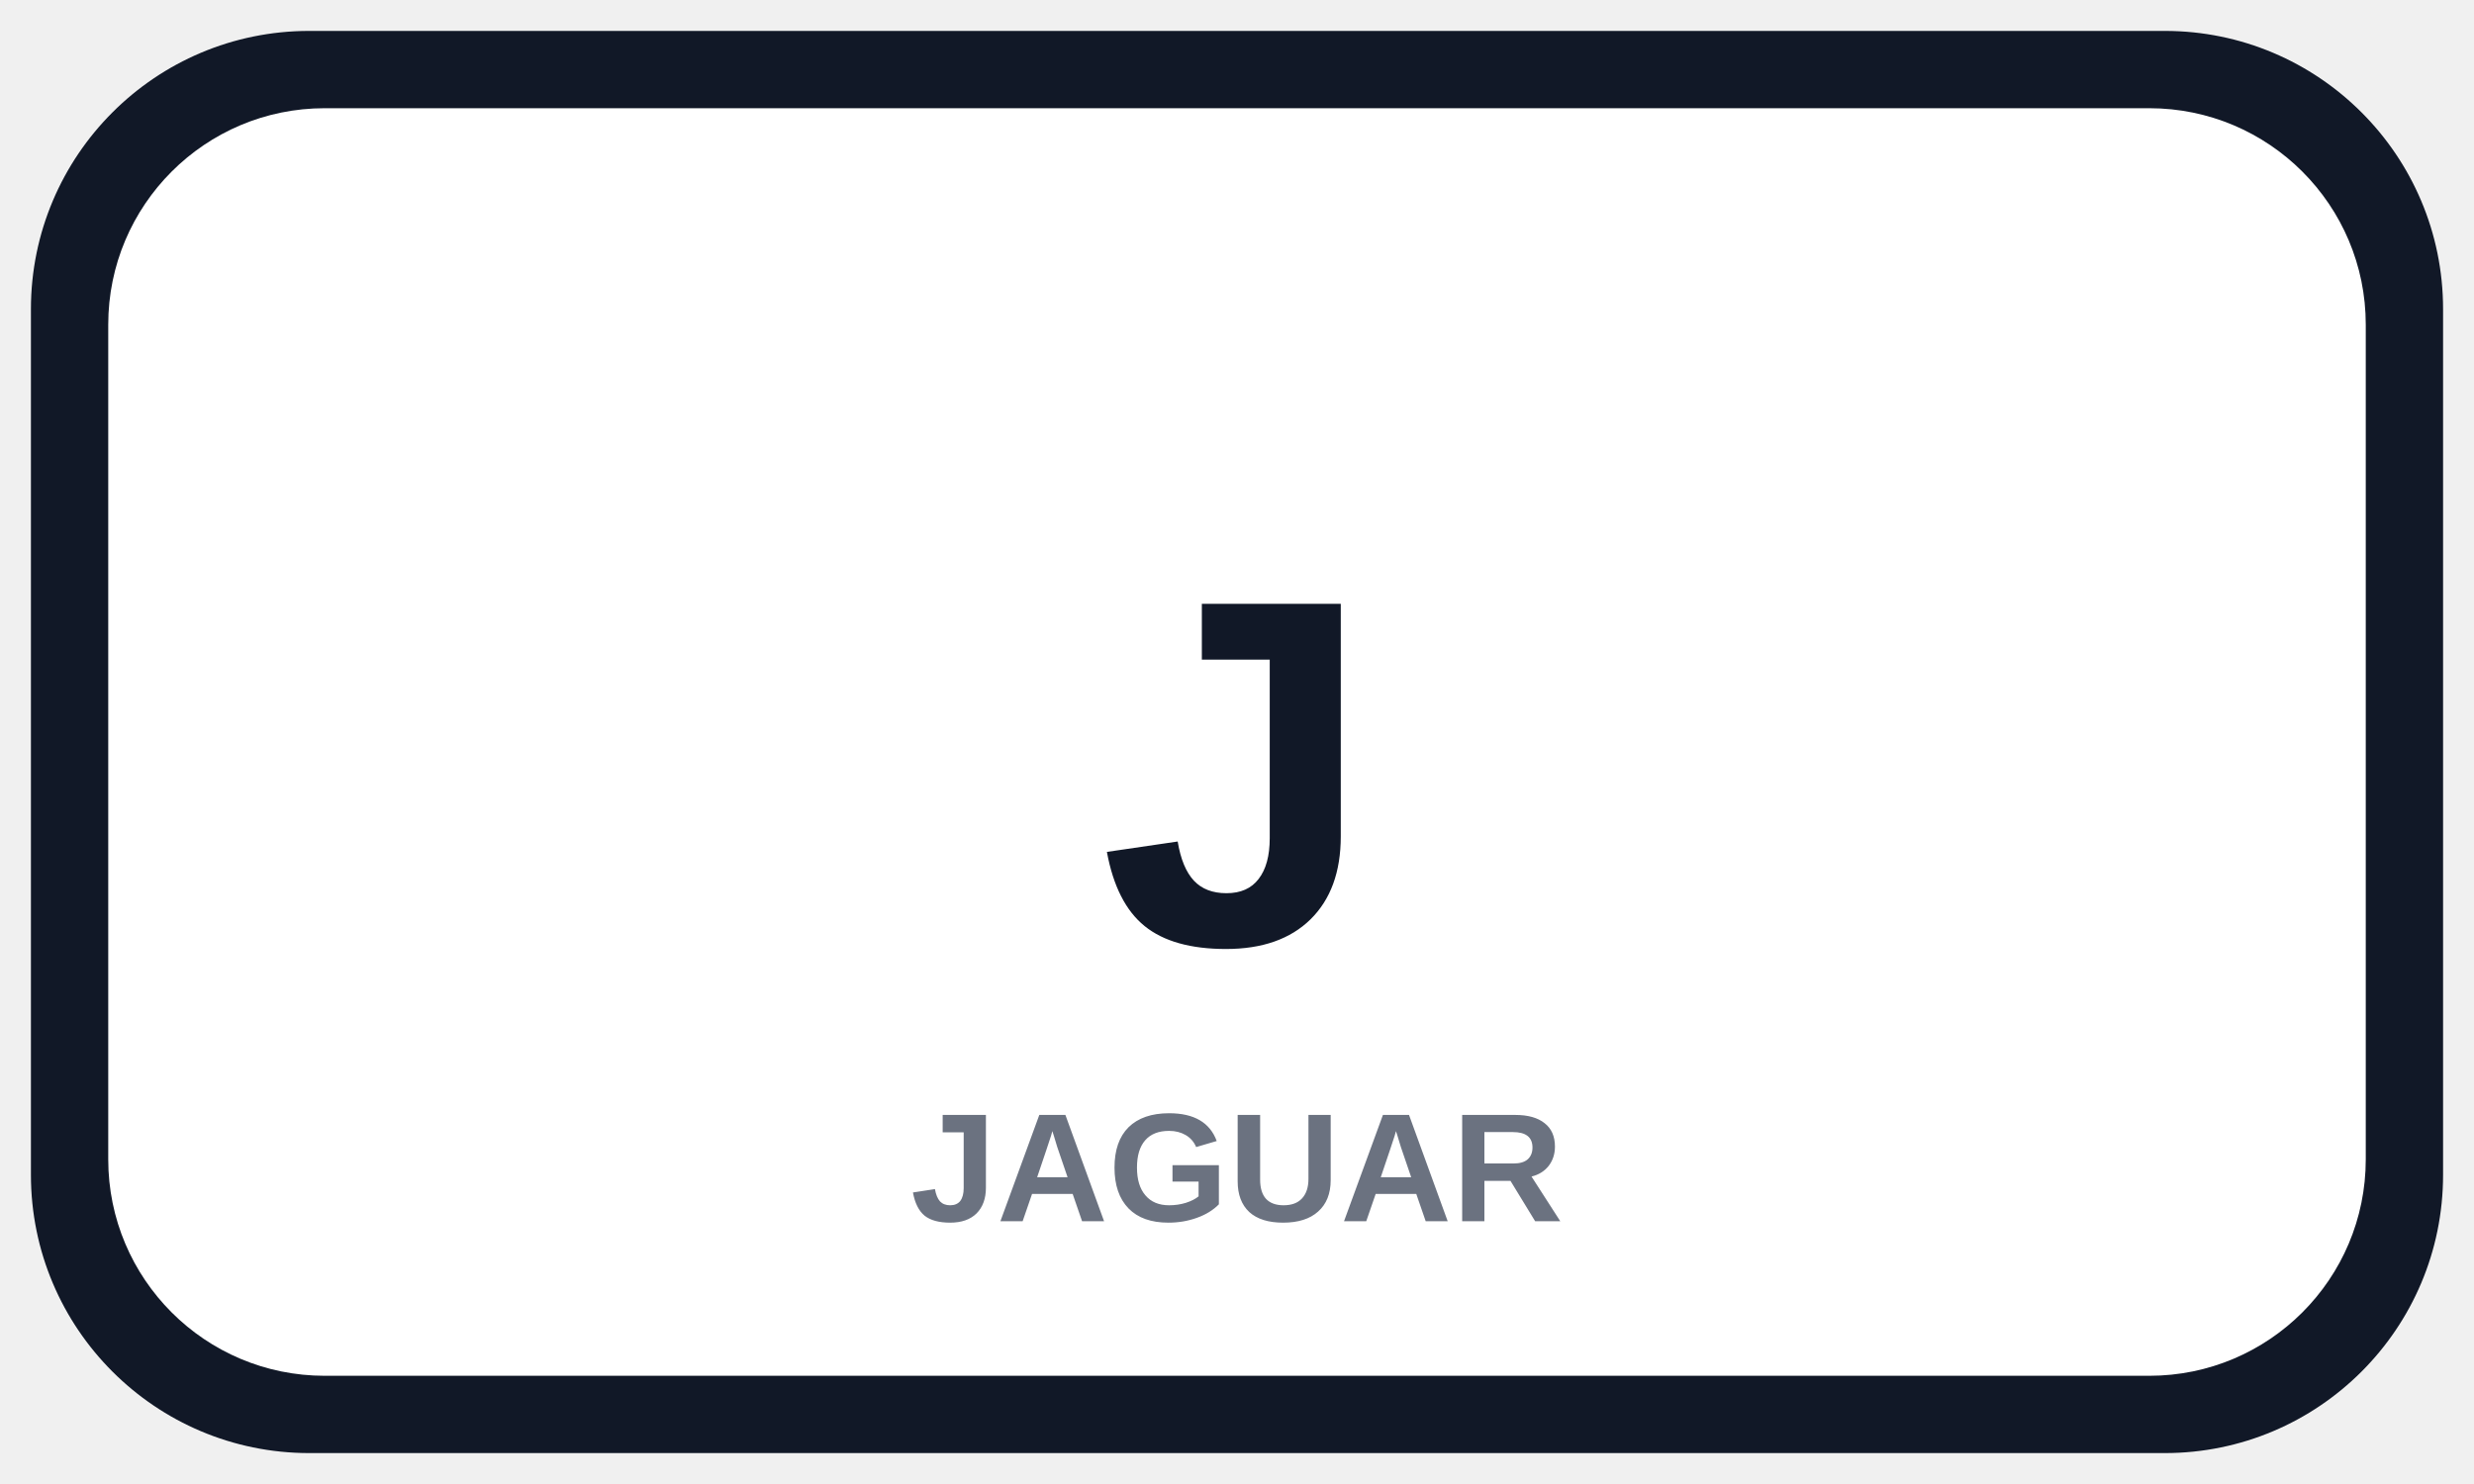
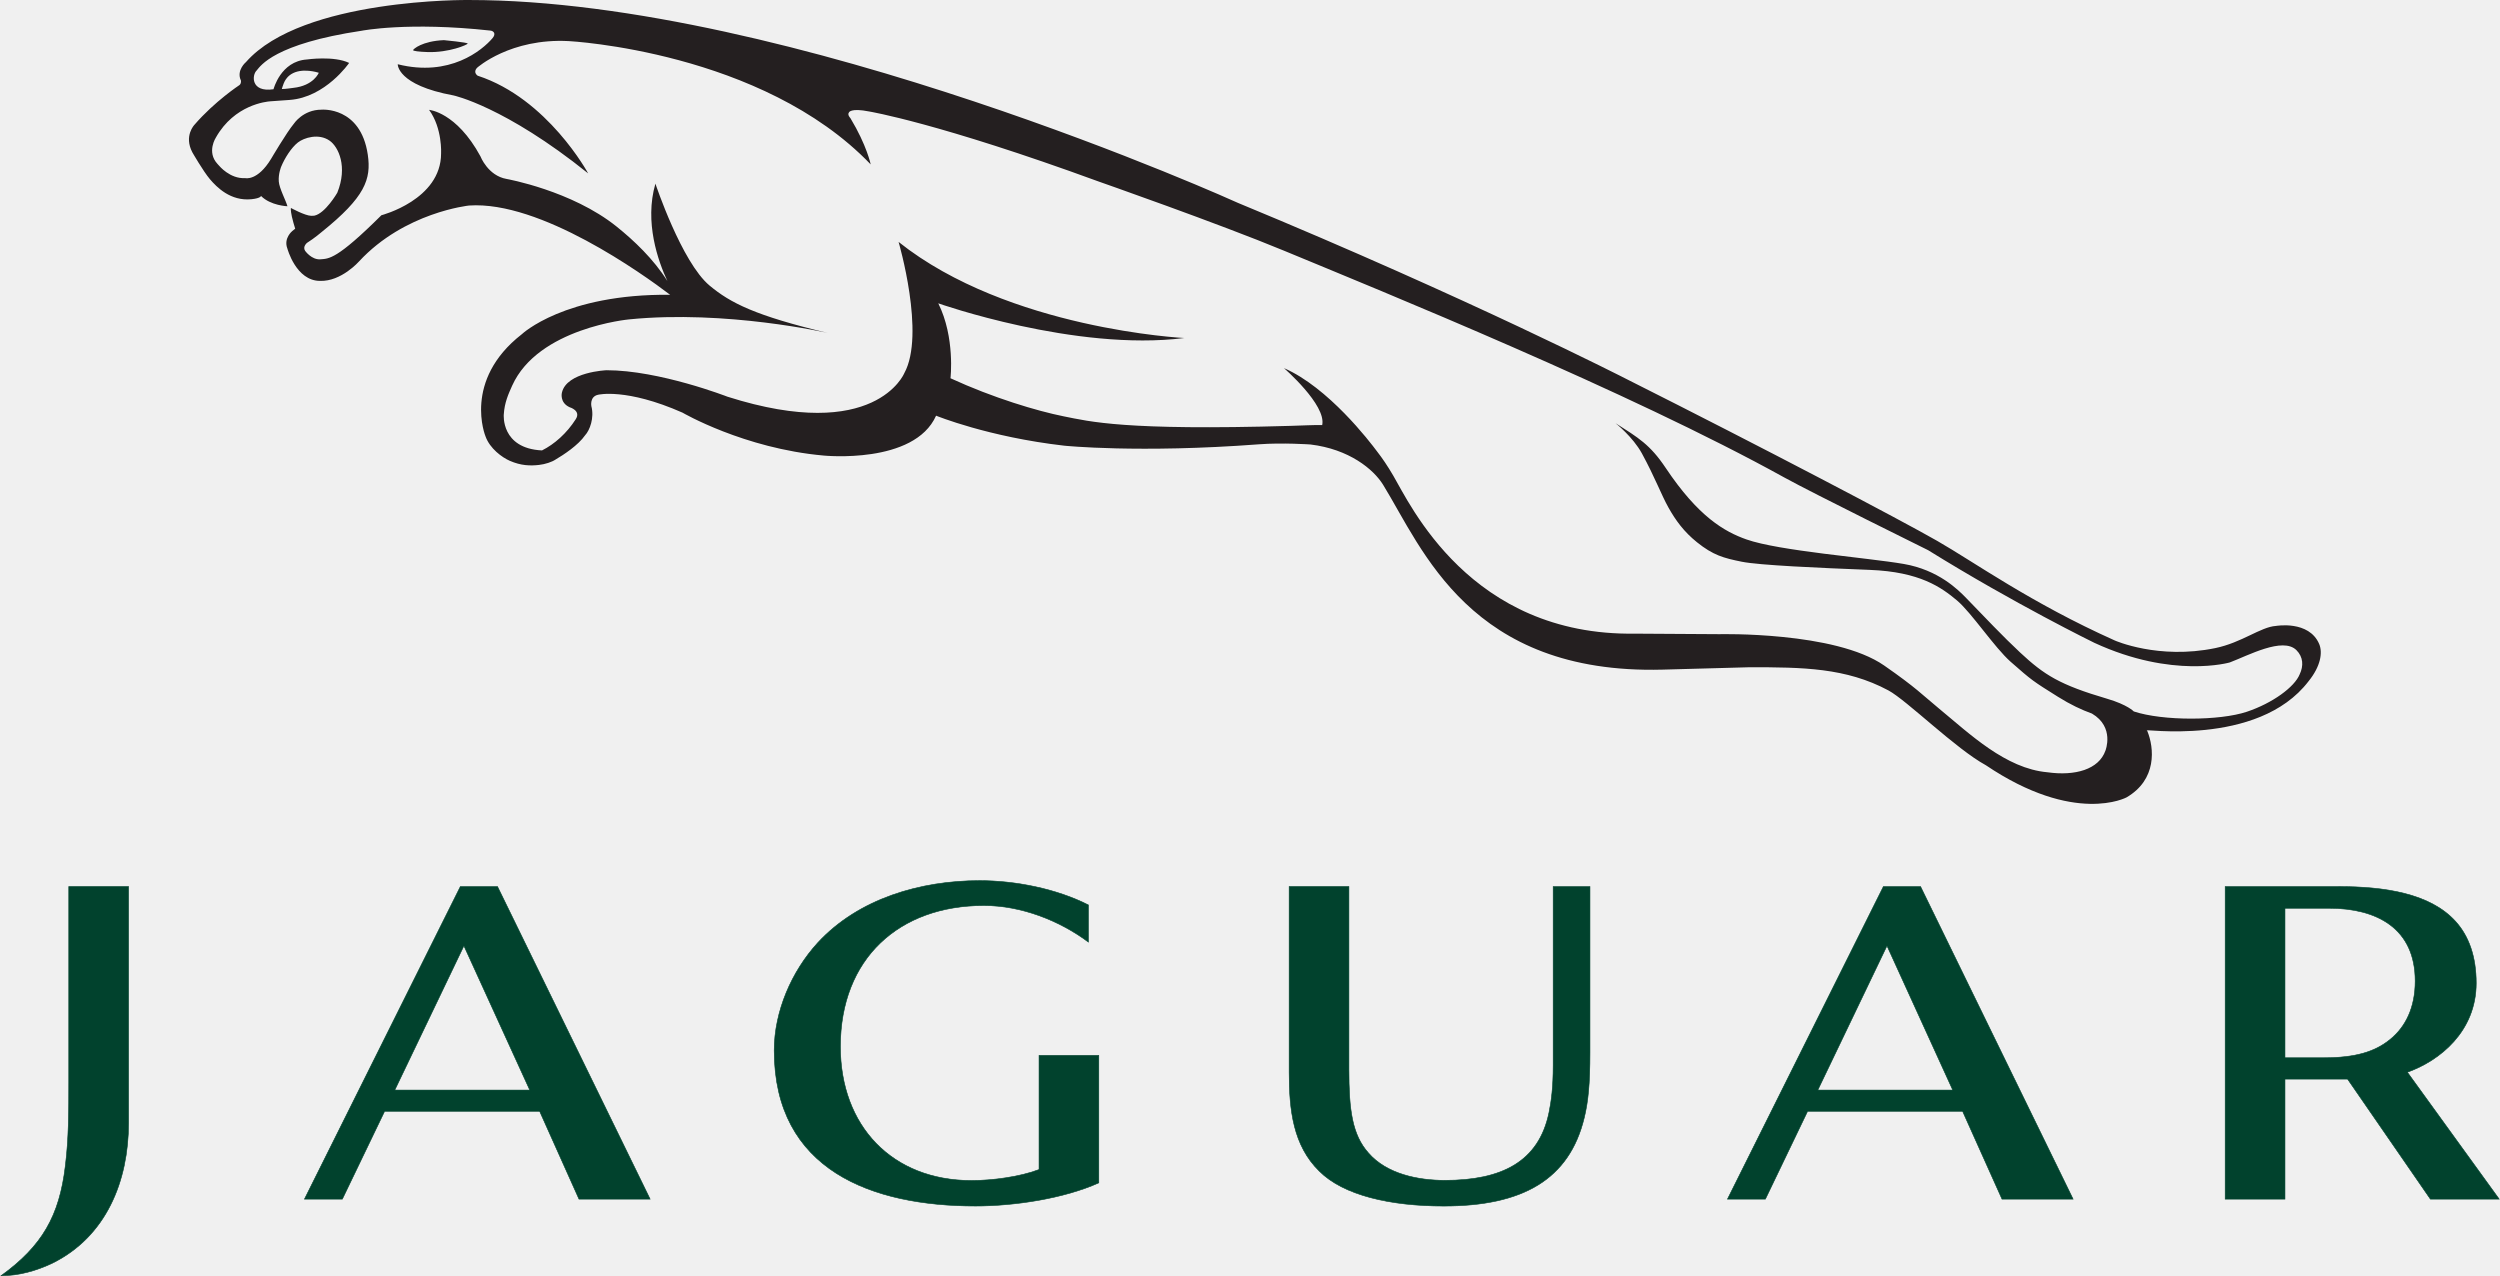
- <svg xmlns="http://www.w3.org/2000/svg" viewBox="0 0 160 96" role="img" aria-labelledby="title">
-   <rect x="2" y="2" width="156" height="92" rx="18" fill="#111827" />
-   <rect x="7" y="7" width="146" height="82" rx="14" fill="#ffffff" />
-   <text x="80" y="52" text-anchor="middle" dominant-baseline="middle" font-family="Arial,Helvetica,sans-serif" font-size="32" font-weight="800" fill="#111827">J</text>
-   <text x="80" y="79" text-anchor="middle" font-family="Arial,Helvetica,sans-serif" font-size="10" font-weight="700" fill="#6b7280">JAGUAR</text>
+ <svg xmlns="http://www.w3.org/2000/svg" role="img" aria-label="Jaguar logo" width="2500" height="1276" viewBox="17.913 23.112 803.727 410.297">
+   <path fill="#01422d" d="M527.27 382.468c-4.827 20.018-19.927 28.45-45.205 28.45-17.156 0-32.247-3.445-40.01-11.229-8.418-8.256-9.686-19.646-9.686-31.818V308.18h19.208v58.67c0 13.254 1.09 21.159 6.269 26.981 5.88 6.826 16.038 8.823 24.605 8.823 18.12 0 30.191-5.869 33.468-21.813.757-3.673 1.346-8.173 1.346-15.12v-57.542h11.823V361.7c.001 9.994-.577 15.638-1.818 20.768" />
+   <path fill="none" stroke="#01422d" stroke-width=".185" d="M527.27 382.468c-4.827 20.018-19.927 28.45-45.205 28.45-17.156 0-32.247-3.445-40.01-11.229-8.418-8.256-9.686-19.646-9.686-31.818V308.18h19.208v58.67c0 13.254 1.09 21.159 6.269 26.981 5.88 6.826 16.038 8.823 24.605 8.823 18.12 0 30.191-5.869 33.468-21.813.757-3.673 1.346-8.173 1.346-15.12v-57.542h11.823V361.7c.001 9.994-.577 15.638-1.818 20.768" />
+   <path fill="#01422d" d="m624.595 327.236-22.248 46.391h43.398zm36.989 81.455-12.666-28.23h-49.855l-13.567 28.23h-12.191l50.139-100.514h11.947l49.06 100.514z" />
+   <path fill="none" stroke="#01422d" stroke-width=".185" d="m624.595 327.236-22.248 46.391h43.398l-21.15-46.391m36.989 81.455-12.666-28.23h-49.855l-13.567 28.23h-12.191l50.139-100.514h11.947l49.06 100.514z" />
+   <path fill="#01422d" d="m167.009 327.236-22.23 46.391h43.408zm37.007 81.455-12.647-28.23h-49.866l-13.585 28.23h-12.185l50.14-100.514h11.938l49.08 100.514z" />
+   <path fill="none" stroke="#01422d" stroke-width=".185" d="m167.009 327.236-22.23 46.391h43.408l-21.178-46.391m37.007 81.455-12.647-28.23h-49.866l-13.585 28.23h-12.185l50.14-100.514h11.938l49.08 100.514z" />
+   <path fill="#01422d" d="M331.524 410.909c-33.193 0-64.739-11.419-64.739-50.018 0-12.544 5.567-25.401 13.975-34.604 13.179-14.306 33.191-20.011 52.089-20.011 11.427 0 24.664 2.592 34.963 7.828v11.938c-9.334-6.961-21.623-11.761-33.607-11.761-27.305 0-46.136 17.081-46.136 45.341 0 25.579 16.617 43.087 42.178 43.087 6.505 0 15.508-1.157 21.7-3.531v-36.696h19.208v40.975c-11.268 5.074-27.259 7.452-39.631 7.452" />
+   <path fill="none" stroke="#01422d" stroke-width=".185" d="M331.524 410.909c-33.193 0-64.739-11.419-64.739-50.018 0-12.544 5.567-25.401 13.975-34.604 13.179-14.306 33.191-20.011 52.089-20.011 11.427 0 24.664 2.592 34.963 7.828v11.938c-9.334-6.961-21.623-11.761-33.607-11.761-27.305 0-46.136 17.081-46.136 45.341 0 25.579 16.617 43.087 42.178 43.087 6.505 0 15.508-1.157 21.7-3.531v-36.696h19.208v40.975c-11.268 5.074-27.259 7.452-39.631 7.452" />
+   <path fill="#01422d" d="M766.691 315.156h-14.125v48.085h12.354c10.358 0 16.552-1.933 21.379-5.823 5.095-4.091 8.143-10.366 8.143-18.848-.002-16.986-12.347-23.414-27.751-23.414m32.645 93.535-26.634-38.597h-20.136v38.597h-19.219V308.179h36.354c14.75 0 29.511 2.139 37.729 11.219 4.298 4.744 6.636 11.343 6.636 19.834 0 15.535-11.712 24.945-22.144 28.647l29.538 40.813z" />
+   <path fill="none" stroke="#01422d" stroke-width=".185" d="M766.691 315.156h-14.125v48.085h12.354c10.358 0 16.552-1.933 21.379-5.823 5.095-4.091 8.143-10.366 8.143-18.848-.002-16.986-12.347-23.414-27.751-23.414m32.645 93.535-26.634-38.597h-20.136v38.597h-19.219V308.179h36.354c14.75 0 29.511 2.139 37.729 11.219 4.298 4.744 6.636 11.343 6.636 19.834 0 15.535-11.712 24.945-22.144 28.647l29.538 40.813z" />
+   <path fill="#01422d" d="M34.549 429.353c-5.073 2.385-10.631 3.965-16.35 3.965 13.169-9.522 18.736-19.208 20.639-35.246 1.117-8.899 1.117-17.799 1.117-26.689V308.18h19.219v76.07c.002 18.574-7.147 36.534-24.625 45.103" />
+   <path fill="none" stroke="#01422d" stroke-width=".185" d="M34.549 429.353c-5.073 2.385-10.631 3.965-16.35 3.965 13.169-9.522 18.736-19.208 20.639-35.246 1.117-8.899 1.117-17.799 1.117-26.689V308.18h19.219v76.07c.002 18.574-7.147 36.534-24.625 45.103" />
+   <path fill="#241f20" d="M155.373 39.854c6.901.208 12.828-2.367 12.848-2.736.019-.369-7.641-1.098-7.641-1.098-7.015.293-9.875 2.896-9.913 3.2-.047.292 1.828.538 4.706.634" />
+   <path fill="#241f20" d="M108.462 51.735s.417-1.468.597-1.789c.18-.332 1.184-3.721 6.03-4.09 0 0 2.442-.218 5.255.653 0 0-1.619 4.175-8.245 4.866-.001 0-2.606.389-3.637.36m648.829 188.222c-1.646 4.068-8.7 9.25-16.984 12.021-8.747 2.924-27.012 3-36.354-.104 0 0-1.969-2.141-8.541-4.071-15.28-4.495-20.221-7.629-27.976-14.853-5.48-5.102-11.514-11.502-17.362-17.534-2.604-2.688-8.938-9.032-20.071-10.963-11.615-2.007-40.123-4.185-50.621-7.896-7.063-2.508-15.434-7.27-25.94-22.986-5.037-7.545-8.853-9.742-16.124-14.381 0 0 5.549 4.383 8.466 9.704 4.212 7.726 6.229 13.284 8.529 17.391 2.317 4.138 4.999 7.822 9.183 11.182 5.188 4.166 8.54 5.084 14.4 6.267 5.604 1.137 24.738 1.98 41.155 2.623 16.141.625 23.043 5.624 28.089 9.857 4.639 3.918 12.033 15.111 17.222 19.691 6.938 6.098 7.119 6.183 15.176 11.238 4.07 2.555 7.659 4.229 10.964 5.416 7.394 4.344 4.336 11.928 4.336 11.928-2.12 6.042-9.75 8.207-18.659 6.947-13.464-1.19-25.052-12.42-34.841-20.477-5.387-4.441-7.291-6.657-17.677-13.872-15.801-10.961-52.931-10.053-52.931-10.053l-27.21-.171c-52.999.777-72.39-41.864-77.681-50.812-1.827-3.114-3.521-5.623-5.132-7.678-2.471-3.333-15.771-20.695-30.021-26.896 0 0 13.68 11.834 12.308 18.31-2.935-.038-6.268.151-10.245.265-53.395 1.563-64.491-1.392-72.926-3.077-8.446-1.695-22.599-5.898-36.354-12.232 0 0 1.534-13.159-3.929-24.094 0 0 44.072 15.564 79.137 11.153 0 0-56.595-2.765-91.898-30.9 0 0 8.711 29.737 1.827 42.224 0 0-9.277 22.674-56.852 7.545 0 0-21.88-8.511-38.893-8.511 0 0-12.809.53-14.341 7.205 0 0-.835 3.19 2.508 4.705 0 0 3.711 1.061 1.959 3.815-2.887 4.554-6.894 8.076-10.869 10.063-13.273-.653-12.289-11.55-12.289-11.55.237-3.863 1.487-6.561 2.67-9.221 8.34-18.66 37.651-21.368 37.651-21.368 31.186-3.114 63.877 4.374 63.877 4.374-23.385-5.577-31.337-9.667-38.022-15.243-9.004-7.517-17.419-32.775-17.419-32.775-3.588 12.383.853 24.899 3.854 31.327-4.432-7.072-10.746-13.045-16.379-17.562-14.4-11.542-35.305-15.271-35.305-15.271-6.041-1.033-8.436-7.29-8.436-7.29-7.745-14.258-16.511-14.93-16.511-14.93 4.316 5.917 3.862 14.012 3.862 14.012 0 14.921-19.189 19.873-19.189 19.873-14.354 14.267-16.843 13.963-19.646 14.172-2.803.199-4.875-2.708-4.875-2.708-.91-1.364.605-2.585.605-2.585 2.423-1.515 4.715-3.493 4.715-3.493 13.993-11.238 15.962-16.984 14.826-24.824-2.282-15.66-14.911-14.504-14.911-14.504-5.937 0-8.871 4.525-8.871 4.525-2.291 2.727-7.3 11.256-7.3 11.256-4.412 7.291-8.359 6.22-8.359 6.22-4.866.313-8.388-4.005-8.388-4.005-.19-.169-.332-.369-.492-.539-3.606-3.873-.502-8.549-.502-8.549 5.938-10.49 16.18-11.521 17.572-11.607 1.4-.085 6.125-.436 6.125-.436 11.567-.842 19.123-11.9 19.123-11.9-4.875-2.357-13.584-1.107-13.584-1.107-8.483.568-10.718 9.571-10.736 9.571-7.347 1.08-6.978-4.563-5.406-6.049 1.24-1.458 5.613-8.54 33.741-12.762 0 0 14.921-2.954 41.42-.047.975.104 1.921.957.672 2.433-3.333 3.911-13.756 12.582-30.476 8.388 0 0-.302 6.684 17.932 10.026 0 0 16.445 3.502 43.294 25.069 0 0-13.017-24.075-35.521-31.413 0 0-1.667-1.06-.152-2.584 0 0 10.65-9.544 29.443-8.54 0 0 62.144 3.191 97.079 39.649 0 0-1.211-6.078-6.532-14.892 0 0-1.07-1.051-.455-1.817 0 0 .455-1.525 6.533-.304 0 0 22.182 3.646 73.674 22.485 0 0 38.599 13.529 59.646 22.258 31.64 13.112 110.908 45.264 160.974 72.975 8.938 4.942 46.173 23.337 46.173 23.337 27.834 17.277 53.444 29.784 53.444 29.784 25.221 11.655 43.559 6.315 43.559 6.315 5.859-2.207 17.052-8.283 21.415-3.968 2.223 2.209 2.355 5.085 1.05 7.805m6.276-9.781c-3.297-7.677-13.909-5.794-13.909-5.794-4.854.294-10.979 5.376-19.492 7.127-18.31 3.778-32.312-2.45-32.312-2.45-26.98-12.08-45.244-25.24-57.126-32.038-11.88-6.797-55.856-29.898-99.842-52.004 0 0-50.386-25.827-124.933-56.644 0 0-143.829-65.259-247.278-65.259 0 0-53.585-.673-71.733 19.948 0 0-3.2 2.651-1.639 5.917 0 0 .218.9-.454 1.477 0 0-7.981 5.245-14.477 12.771 0 0-3.482 3.56-.682 8.871 0 0 3.465 6.04 5.653 8.635 2.206 2.584 6.617 7.11 13.357 6.438 2.982-.303 3.067-1.05 3.067-1.05 3.096 3.124 8.502 3.313 8.502 3.313-.54-1.921-2.604-5.728-2.784-7.943-.199-2.48.766-4.781.766-4.781 1.127-2.727 3.239-6.107 5.389-7.792 1.912-1.496 6.654-3.048 10.195-.568 2.842 1.989 5.86 8.36 2.453 16.748 0 0-3.834 6.627-7.375 7.365l-.983.047c-2.027-.038-6.542-2.527-6.542-2.527s-.189.54.312 2.822c.293 1.296.71 2.736 1.061 3.843l-.938.757s-2.85 2.292-1.59 5.596c0 0 2.774 10.433 10.518 10.433 6.846.228 12.544-6.267 12.544-6.267 14.685-15.839 35.38-17.969 35.38-17.969 22.938-1.563 55.717 21.926 64.644 28.705-33.969-.369-47.678 12.667-47.678 12.667-19.133 14.893-11.684 32.862-11.684 32.862 1.393 3.909 5.312 6.759 7.812 7.857 3.605 1.571 6.57 1.637 9.363 1.325 2.017-.218 4.23-.966 5.357-1.742 2.604-1.535 7.252-4.573 9.496-7.802 1.497-1.619 3.001-5.585 2.007-9.363 0 0-.604-3.039 2.131-3.655 0 0 9.002-2.281 27.181 5.748 0 0 19.749 11.512 45.367 13.794 0 0 29.132 2.954 36.167-12.819 0 0 16.737 6.845 41.23 9.648 0 0 23.866 2.47 62.58-.445 7.619-.578 16.566.057 16.566.057 12.393 1.486 20.27 7.934 23.375 12.98 12.688 20.6 27.825 61.017 89.809 59.418l28.052-.77c17.052 0 30.938.143 44.572 7.432 5.954 3.191 21.682 18.801 31.365 24.074 28.677 19.325 45.244 10.341 45.244 10.341 9.761-5.689 8.994-15.812 6.617-21.48-2.935-.931 35.531 5.64 51.931-15.896 3.88-4.801 4.56-9.202 3.388-11.958" />
</svg>
